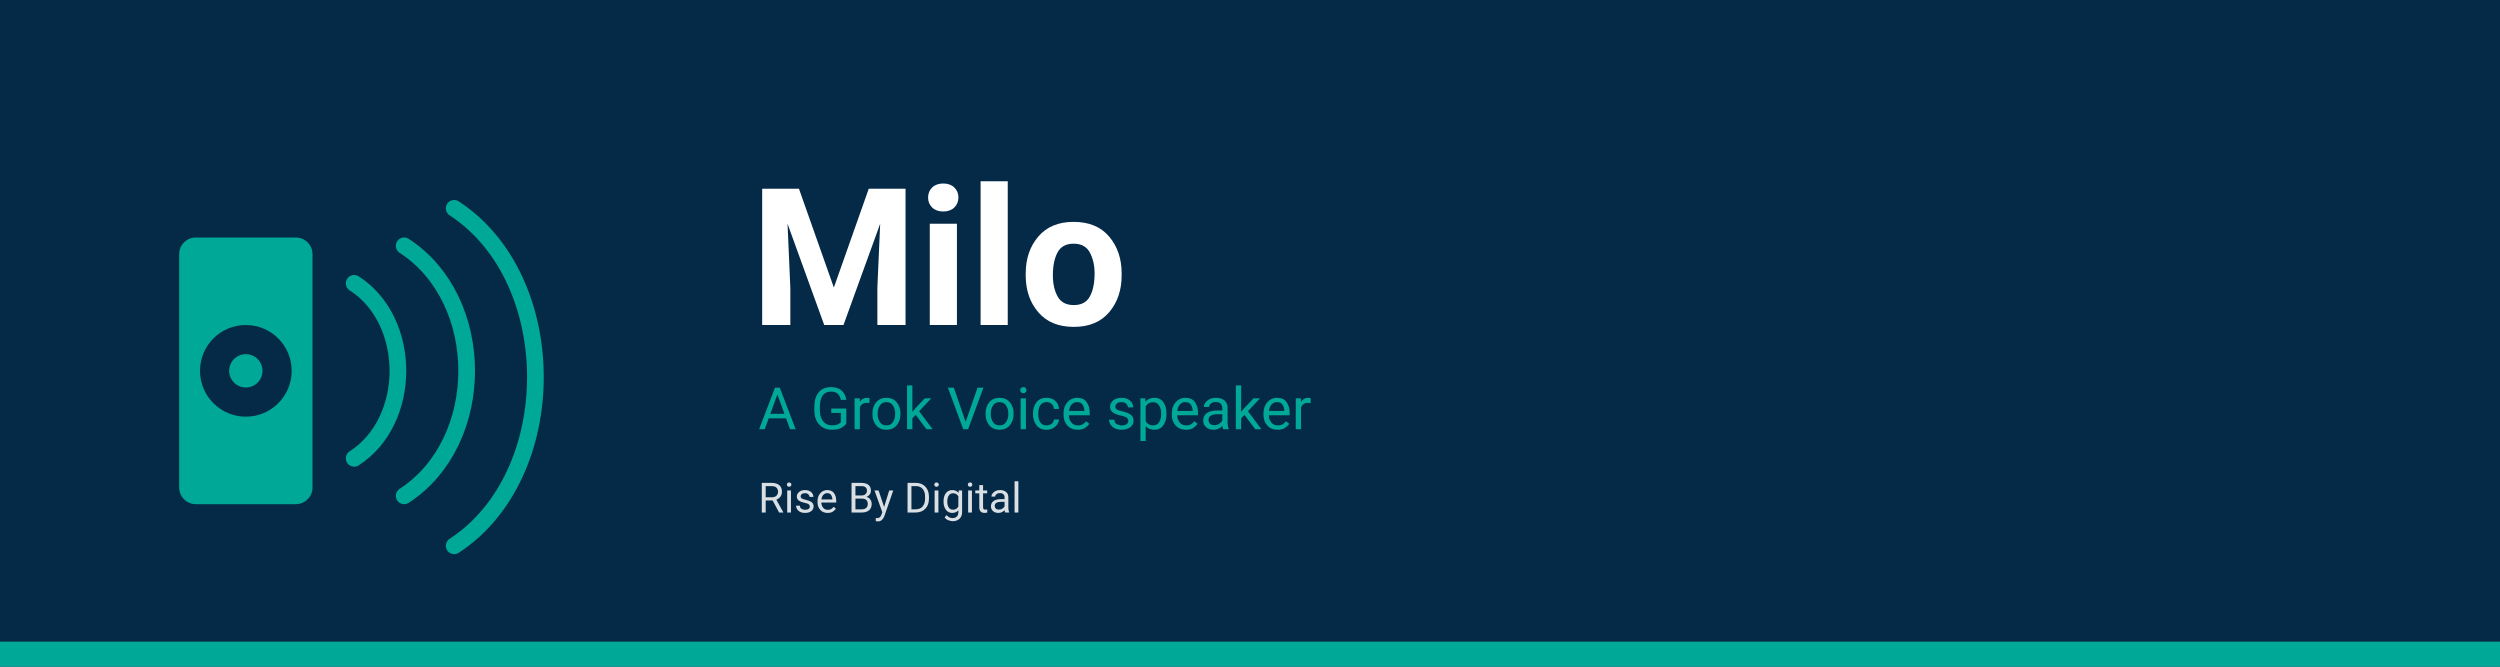
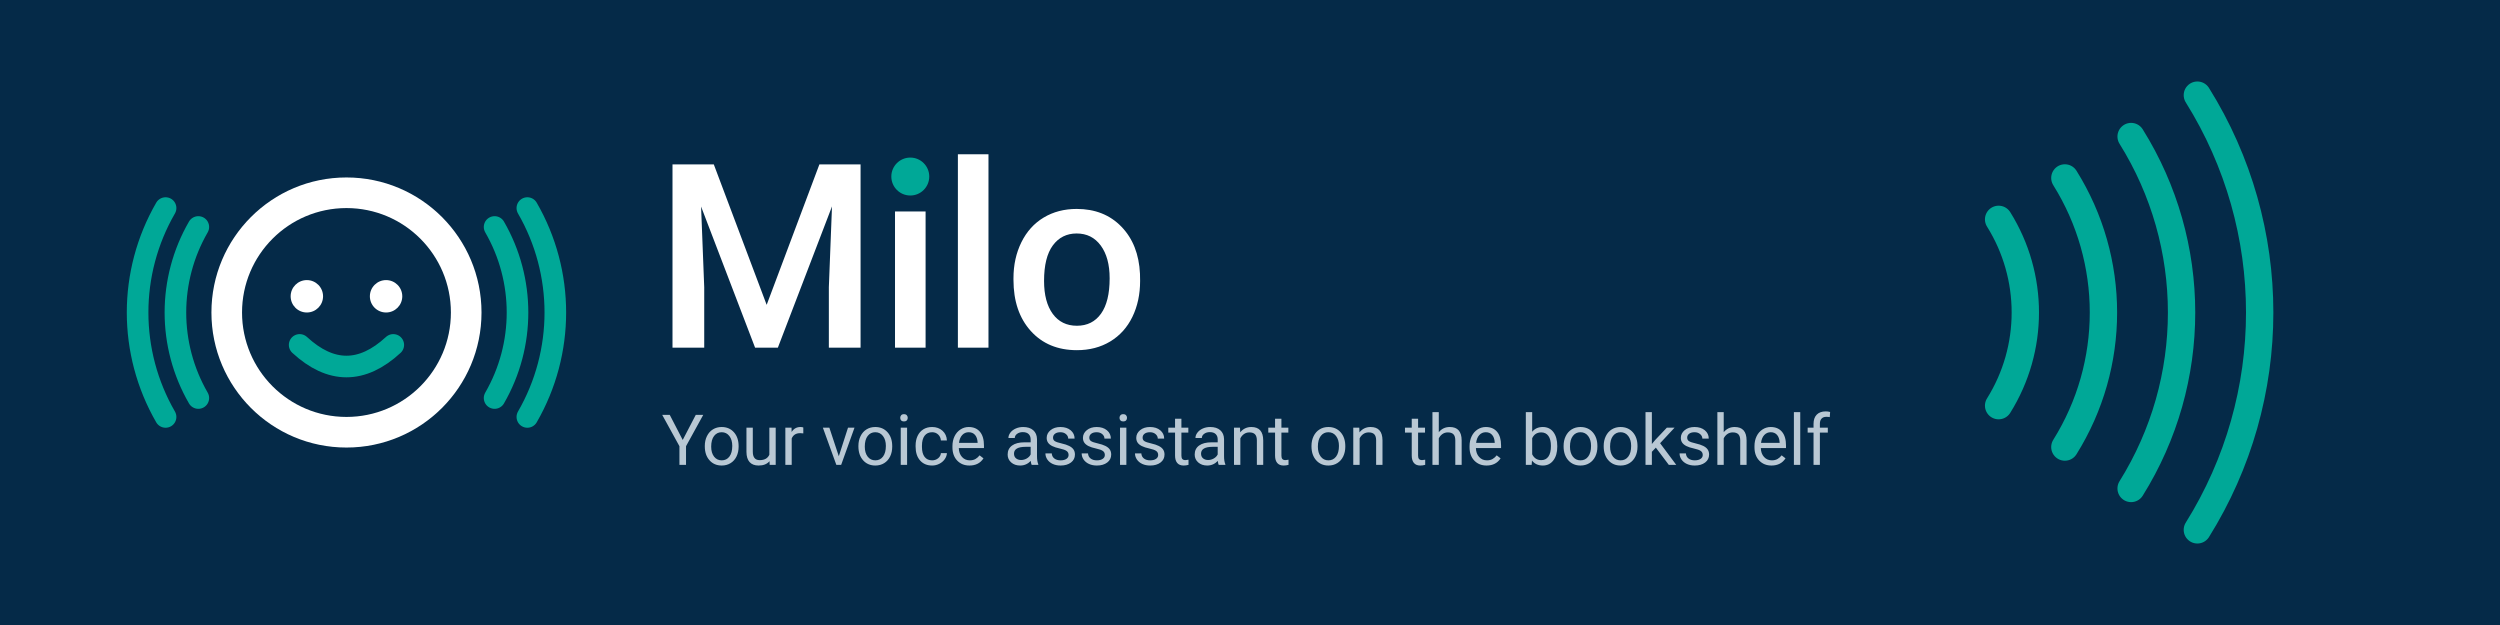
- <svg xmlns="http://www.w3.org/2000/svg" width="1200" height="320" viewBox="0 0 1200 320" role="img" aria-label="Milo, a Grok Voice speaker by Rise By Digital">
-   <rect width="1200" height="320" fill="#052A48" />
-   <rect y="308" width="1200" height="12" fill="#00A897" />
-   <g transform="translate(78,78)" fill="none" stroke="#00A897" stroke-width="8" stroke-linecap="round">
-     <rect x="8" y="36" width="64" height="128" rx="8" fill="#00A897" stroke="none" />
-     <circle cx="40" cy="100" r="22" fill="#052A48" stroke="none" />
-     <circle cx="40" cy="100" r="8" fill="#00A897" stroke="none" />
-     <path d="M92 58c28 18 28 66 0 84" />
-     <path d="M116 40c40 26 40 94 0 120" />
-     <path d="M140 22c52 34 52 128 0 162" />
+ <svg xmlns="http://www.w3.org/2000/svg" width="1280" height="320" viewBox="0 0 1280 320">
+   <rect width="100%" height="100%" fill="#052A48" />
+   <g transform="translate(59.39 42.00) scale(0.46094)">
+     <circle cx="256" cy="256" r="150" fill="#FFFFFF" />
+     <circle cx="256" cy="256" r="116" fill="#052A48" />
+     <circle cx="212" cy="238" r="18" fill="#FFFFFF" />
+     <circle cx="300" cy="238" r="18" fill="#FFFFFF" />
+     <path d="M 204 292 Q 256 340 308 292" fill="none" stroke="#00A897" stroke-width="24" stroke-linecap="round" stroke-linejoin="round" />
+     <path d="M 91.46 161.00 A 190 190 0 0 0 91.46 351.00" fill="none" stroke="#00A897" stroke-width="24" stroke-linecap="round" stroke-linejoin="round" />
+     <path d="M 420.54 161.00 A 190 190 0 0 1 420.54 351.00" fill="none" stroke="#00A897" stroke-width="24" stroke-linecap="round" stroke-linejoin="round" />
+     <path d="M 55.08 140.00 A 232 232 0 0 0 55.08 372.00" fill="none" stroke="#00A897" stroke-width="24" stroke-linecap="round" stroke-linejoin="round" />
+     <path d="M 456.92 140.00 A 232 232 0 0 1 456.92 372.00" fill="none" stroke="#00A897" stroke-width="24" stroke-linecap="round" stroke-linejoin="round" />
  </g>
-   <text x="360" y="156" fill="#FFFFFF" font-family="Roboto, ui-sans-serif, system-ui, sans-serif" font-size="92" font-weight="700">Milo</text>
-   <text x="364" y="206" fill="#00A897" font-family="Roboto, ui-sans-serif, system-ui, sans-serif" font-size="28">A Grok Voice speaker</text>
-   <text x="364" y="246" fill="#FFFFFF" font-family="Roboto, ui-sans-serif, system-ui, sans-serif" font-size="20" opacity="0.85">Rise By Digital</text>
+   <path d="M365.461 84.156 392.531 156.086 419.537 84.156H440.613V178.0H424.371V147.062L425.982 105.684L398.268 178.0H386.602L358.951 105.748L360.562 147.062V178.0H344.32V84.156Z M473.905 178.0H458.243V108.262H473.905Z M506.1 178.0H490.438V79.0H506.1Z M518.895 142.486Q518.895 132.238 522.956 124.021Q527.017 115.803 534.364 111.388Q541.712 106.973 551.251 106.973Q565.366 106.973 574.164 116.061Q582.962 125.148 583.671 140.166L583.735 143.84Q583.735 154.152 579.771 162.273Q575.808 170.395 568.428 174.842Q561.048 179.289 551.38 179.289Q536.62 179.289 527.758 169.46Q518.895 159.631 518.895 143.26ZM534.558 143.84Q534.558 154.604 539.005 160.694Q543.452 166.785 551.38 166.785Q559.308 166.785 563.723 160.598Q568.138 154.41 568.138 142.486Q568.138 131.916 563.594 125.729Q559.05 119.541 551.251 119.541Q543.581 119.541 539.069 125.632Q534.558 131.723 534.558 143.84Z" fill="#FFFFFF" />
+   <circle cx="466.07" cy="90.39" r="9.71" fill="#00A897" />
+   <path d="M349.557 225.256 356.236 212.406H360.068L351.244 228.455V238.0H347.869V228.455L339.045 212.406H342.912Z M360.859 228.314Q360.859 225.52 361.958 223.287Q363.057 221.055 365.017 219.842Q366.977 218.629 369.49 218.629Q373.375 218.629 375.774 221.318Q378.174 224.008 378.174 228.473V228.701Q378.174 231.479 377.11 233.685Q376.047 235.891 374.069 237.121Q372.092 238.352 369.525 238.352Q365.658 238.352 363.259 235.662Q360.859 232.973 360.859 228.543ZM364.129 228.701Q364.129 231.865 365.597 233.781Q367.064 235.697 369.525 235.697Q372.004 235.697 373.463 233.755Q374.922 231.812 374.922 228.314Q374.922 225.186 373.437 223.243Q371.951 221.301 369.49 221.301Q367.082 221.301 365.605 223.217Q364.129 225.133 364.129 228.701Z M393.994 236.119Q392.096 238.352 388.422 238.352Q385.381 238.352 383.79 236.585Q382.199 234.818 382.182 231.355V218.98H385.434V231.268Q385.434 235.592 388.949 235.592Q392.676 235.592 393.906 232.814V218.98H397.158V238.0H394.064Z M411.291 221.898Q410.553 221.775 409.691 221.775Q406.492 221.775 405.35 224.5V238.0H402.098V218.98H405.262L405.314 221.178Q406.914 218.629 409.85 218.629Q410.799 218.629 411.291 218.875Z  M429.467 233.588 434.178 218.98H437.5L430.68 238.0H428.201L421.311 218.98H424.633Z M439.504 228.314Q439.504 225.52 440.603 223.287Q441.701 221.055 443.661 219.842Q445.621 218.629 448.135 218.629Q452.02 218.629 454.419 221.318Q456.818 224.008 456.818 228.473V228.701Q456.818 231.479 455.755 233.685Q454.691 235.891 452.714 237.121Q450.736 238.352 448.17 238.352Q444.303 238.352 441.903 235.662Q439.504 232.973 439.504 228.543ZM442.773 228.701Q442.773 231.865 444.241 233.781Q445.709 235.697 448.17 235.697Q450.648 235.697 452.107 233.755Q453.566 231.812 453.566 228.314Q453.566 225.186 452.081 223.243Q450.596 221.301 448.135 221.301Q445.727 221.301 444.25 223.217Q442.773 225.133 442.773 228.701Z M464.43 238.0H461.178V218.98H464.43ZM460.914 213.936Q460.914 213.145 461.397 212.6Q461.881 212.055 462.83 212.055Q463.779 212.055 464.271 212.6Q464.764 213.145 464.764 213.936Q464.764 214.727 464.271 215.254Q463.779 215.781 462.83 215.781Q461.881 215.781 461.397 215.254Q460.914 214.727 460.914 213.936Z M477.262 235.697Q479.002 235.697 480.303 234.643Q481.604 233.588 481.744 232.006H484.82Q484.732 233.641 483.695 235.117Q482.658 236.594 480.927 237.473Q479.195 238.352 477.262 238.352Q473.377 238.352 471.083 235.759Q468.789 233.166 468.789 228.666V228.121Q468.789 225.344 469.809 223.182Q470.828 221.02 472.735 219.824Q474.643 218.629 477.244 218.629Q480.443 218.629 482.562 220.545Q484.68 222.461 484.82 225.52H481.744Q481.604 223.674 480.347 222.487Q479.09 221.301 477.244 221.301Q474.766 221.301 473.403 223.085Q472.041 224.869 472.041 228.244V228.859Q472.041 232.146 473.395 233.922Q474.748 235.697 477.262 235.697Z M496.369 238.352Q492.502 238.352 490.076 235.812Q487.65 233.271 487.65 229.018V228.42Q487.65 225.59 488.731 223.366Q489.812 221.143 491.755 219.886Q493.697 218.629 495.965 218.629Q499.674 218.629 501.73 221.072Q503.787 223.516 503.787 228.068V229.422H490.902Q490.973 232.234 492.546 233.966Q494.119 235.697 496.545 235.697Q498.268 235.697 499.463 234.994Q500.658 234.291 501.555 233.131L503.541 234.678Q501.15 238.352 496.369 238.352ZM495.965 221.301Q493.996 221.301 492.66 222.733Q491.324 224.166 491.008 226.75H500.535V226.504Q500.395 224.025 499.199 222.663Q498.004 221.301 495.965 221.301Z  M528.203 238.0Q527.922 237.438 527.746 235.996Q525.479 238.352 522.332 238.352Q519.52 238.352 517.718 236.761Q515.916 235.17 515.916 232.727Q515.916 229.756 518.175 228.112Q520.434 226.469 524.529 226.469H527.693V224.975Q527.693 223.27 526.674 222.259Q525.654 221.248 523.668 221.248Q521.928 221.248 520.75 222.127Q519.572 223.006 519.572 224.254H516.303Q516.303 222.83 517.313 221.503Q518.324 220.176 520.056 219.402Q521.787 218.629 523.861 218.629Q527.148 218.629 529.012 220.272Q530.875 221.916 530.945 224.799V233.553Q530.945 236.172 531.613 237.719V238.0ZM522.807 235.521Q524.336 235.521 525.707 234.73Q527.078 233.939 527.693 232.674V228.771H525.145Q519.168 228.771 519.168 232.27Q519.168 233.799 520.188 234.66Q521.207 235.521 522.807 235.521Z M547.117 232.955Q547.117 231.637 546.124 230.907Q545.131 230.178 542.661 229.65Q540.191 229.123 538.741 228.385Q537.291 227.646 536.597 226.627Q535.902 225.607 535.902 224.201Q535.902 221.863 537.88 220.246Q539.857 218.629 542.934 218.629Q546.168 218.629 548.181 220.299Q550.193 221.969 550.193 224.57H546.924Q546.924 223.234 545.79 222.268Q544.656 221.301 542.934 221.301Q541.158 221.301 540.156 222.074Q539.154 222.848 539.154 224.096Q539.154 225.273 540.086 225.871Q541.018 226.469 543.452 227.014Q545.887 227.559 547.398 228.314Q548.91 229.07 549.64 230.134Q550.369 231.197 550.369 232.727Q550.369 235.275 548.33 236.813Q546.291 238.352 543.039 238.352Q540.754 238.352 538.996 237.543Q537.238 236.734 536.245 235.284Q535.252 233.834 535.252 232.146H538.504Q538.592 233.781 539.813 234.739Q541.035 235.697 543.039 235.697Q544.885 235.697 546.001 234.95Q547.117 234.203 547.117 232.955Z M565.68 232.955Q565.68 231.637 564.687 230.907Q563.693 230.178 561.224 229.65Q558.754 229.123 557.304 228.385Q555.854 227.646 555.159 226.627Q554.465 225.607 554.465 224.201Q554.465 221.863 556.442 220.246Q558.42 218.629 561.496 218.629Q564.73 218.629 566.743 220.299Q568.756 221.969 568.756 224.57H565.486Q565.486 223.234 564.353 222.268Q563.219 221.301 561.496 221.301Q559.721 221.301 558.719 222.074Q557.717 222.848 557.717 224.096Q557.717 225.273 558.648 225.871Q559.58 226.469 562.015 227.014Q564.449 227.559 565.961 228.314Q567.473 229.07 568.202 230.134Q568.932 231.197 568.932 232.727Q568.932 235.275 566.893 236.813Q564.854 238.352 561.602 238.352Q559.316 238.352 557.559 237.543Q555.801 236.734 554.808 235.284Q553.814 233.834 553.814 232.146H557.066Q557.154 233.781 558.376 234.739Q559.598 235.697 561.602 235.697Q563.447 235.697 564.563 234.95Q565.68 234.203 565.68 232.955Z M576.701 238.0H573.449V218.98H576.701ZM573.186 213.936Q573.186 213.145 573.669 212.6Q574.152 212.055 575.102 212.055Q576.051 212.055 576.543 212.6Q577.035 213.145 577.035 213.936Q577.035 214.727 576.543 215.254Q576.051 215.781 575.102 215.781Q574.152 215.781 573.669 215.254Q573.186 214.727 573.186 213.936Z M592.979 232.955Q592.979 231.637 591.985 230.907Q590.992 230.178 588.522 229.65Q586.053 229.123 584.603 228.385Q583.152 227.646 582.458 226.627Q581.764 225.607 581.764 224.201Q581.764 221.863 583.741 220.246Q585.719 218.629 588.795 218.629Q592.029 218.629 594.042 220.299Q596.055 221.969 596.055 224.57H592.785Q592.785 223.234 591.651 222.268Q590.518 221.301 588.795 221.301Q587.02 221.301 586.018 222.074Q585.016 222.848 585.016 224.096Q585.016 225.273 585.947 225.871Q586.879 226.469 589.313 227.014Q591.748 227.559 593.26 228.314Q594.771 229.07 595.501 230.134Q596.23 231.197 596.23 232.727Q596.23 235.275 594.191 236.813Q592.152 238.352 588.9 238.352Q586.615 238.352 584.857 237.543Q583.1 236.734 582.106 235.284Q581.113 233.834 581.113 232.146H584.365Q584.453 233.781 585.675 234.739Q586.896 235.697 588.9 235.697Q590.746 235.697 591.862 234.95Q592.979 234.203 592.979 232.955Z M604.879 214.375V218.98H608.43V221.494H604.879V233.289Q604.879 234.432 605.354 235.003Q605.828 235.574 606.971 235.574Q607.533 235.574 608.518 235.363V238.0Q607.234 238.352 606.021 238.352Q603.842 238.352 602.734 237.033Q601.627 235.715 601.627 233.289V221.494H598.164V218.98H601.627V214.375Z M623.969 238.0Q623.688 237.438 623.512 235.996Q621.244 238.352 618.098 238.352Q615.285 238.352 613.483 236.761Q611.682 235.17 611.682 232.727Q611.682 229.756 613.94 228.112Q616.199 226.469 620.295 226.469H623.459V224.975Q623.459 223.27 622.439 222.259Q621.42 221.248 619.434 221.248Q617.693 221.248 616.516 222.127Q615.338 223.006 615.338 224.254H612.068Q612.068 222.83 613.079 221.503Q614.09 220.176 615.821 219.402Q617.553 218.629 619.627 218.629Q622.914 218.629 624.777 220.272Q626.641 221.916 626.711 224.799V233.553Q626.711 236.172 627.379 237.719V238.0ZM618.572 235.521Q620.102 235.521 621.473 234.73Q622.844 233.939 623.459 232.674V228.771H620.91Q614.934 228.771 614.934 232.27Q614.934 233.799 615.953 234.66Q616.973 235.521 618.572 235.521Z M634.885 218.98 634.99 221.371Q637.17 218.629 640.686 218.629Q646.715 218.629 646.768 225.432V238.0H643.516V225.414Q643.498 223.357 642.575 222.373Q641.652 221.389 639.701 221.389Q638.119 221.389 636.924 222.232Q635.729 223.076 635.061 224.447V238.0H631.809V218.98Z M656.084 214.375V218.98H659.635V221.494H656.084V233.289Q656.084 234.432 656.559 235.003Q657.033 235.574 658.176 235.574Q658.738 235.574 659.723 235.363V238.0Q658.439 238.352 657.227 238.352Q655.047 238.352 653.939 237.033Q652.832 235.715 652.832 233.289V221.494H649.369V218.98H652.832V214.375Z  M671.482 228.314Q671.482 225.52 672.581 223.287Q673.68 221.055 675.64 219.842Q677.6 218.629 680.113 218.629Q683.998 218.629 686.397 221.318Q688.797 224.008 688.797 228.473V228.701Q688.797 231.479 687.733 233.685Q686.67 235.891 684.692 237.121Q682.715 238.352 680.148 238.352Q676.281 238.352 673.882 235.662Q671.482 232.973 671.482 228.543ZM674.752 228.701Q674.752 231.865 676.22 233.781Q677.688 235.697 680.148 235.697Q682.627 235.697 684.086 233.755Q685.545 231.812 685.545 228.314Q685.545 225.186 684.06 223.243Q682.574 221.301 680.113 221.301Q677.705 221.301 676.229 223.217Q674.752 225.133 674.752 228.701Z M695.951 218.98 696.057 221.371Q698.236 218.629 701.752 218.629Q707.781 218.629 707.834 225.432V238.0H704.582V225.414Q704.564 223.357 703.642 222.373Q702.719 221.389 700.768 221.389Q699.186 221.389 697.99 222.232Q696.795 223.076 696.127 224.447V238.0H692.875V218.98Z  M726.062 214.375V218.98H729.613V221.494H726.062V233.289Q726.062 234.432 726.537 235.003Q727.012 235.574 728.154 235.574Q728.717 235.574 729.701 235.363V238.0Q728.418 238.352 727.205 238.352Q725.025 238.352 723.918 237.033Q722.811 235.715 722.811 233.289V221.494H719.348V218.98H722.811V214.375Z M736.662 221.283Q738.824 218.629 742.287 218.629Q748.316 218.629 748.369 225.432V238.0H745.117V225.414Q745.1 223.357 744.177 222.373Q743.254 221.389 741.303 221.389Q739.721 221.389 738.525 222.232Q737.33 223.076 736.662 224.447V238.0H733.41V211.0H736.662Z M761.131 238.352Q757.264 238.352 754.838 235.812Q752.412 233.271 752.412 229.018V228.42Q752.412 225.59 753.493 223.366Q754.574 221.143 756.517 219.886Q758.459 218.629 760.727 218.629Q764.436 218.629 766.492 221.072Q768.549 223.516 768.549 228.068V229.422H755.664Q755.734 232.234 757.308 233.966Q758.881 235.697 761.307 235.697Q763.029 235.697 764.225 234.994Q765.42 234.291 766.316 233.131L768.303 234.678Q765.912 238.352 761.131 238.352ZM760.727 221.301Q758.758 221.301 757.422 222.733Q756.086 224.166 755.77 226.75H765.297V226.504Q765.156 224.025 763.961 222.663Q762.766 221.301 760.727 221.301Z  M797.324 228.701Q797.324 233.061 795.32 235.706Q793.316 238.352 789.941 238.352Q786.338 238.352 784.369 235.803L784.211 238.0H781.223V211.0H784.475V221.072Q786.443 218.629 789.906 218.629Q793.369 218.629 795.347 221.248Q797.324 223.867 797.324 228.42ZM794.072 228.332Q794.072 225.01 792.789 223.199Q791.506 221.389 789.098 221.389Q785.881 221.389 784.475 224.377V232.604Q785.969 235.592 789.133 235.592Q791.471 235.592 792.771 233.781Q794.072 231.971 794.072 228.332Z M800.559 228.314Q800.559 225.52 801.657 223.287Q802.756 221.055 804.716 219.842Q806.676 218.629 809.189 218.629Q813.074 218.629 815.474 221.318Q817.873 224.008 817.873 228.473V228.701Q817.873 231.479 816.81 233.685Q815.746 235.891 813.769 237.121Q811.791 238.352 809.225 238.352Q805.357 238.352 802.958 235.662Q800.559 232.973 800.559 228.543ZM803.828 228.701Q803.828 231.865 805.296 233.781Q806.764 235.697 809.225 235.697Q811.703 235.697 813.162 233.755Q814.621 231.812 814.621 228.314Q814.621 225.186 813.136 223.243Q811.65 221.301 809.189 221.301Q806.781 221.301 805.305 223.217Q803.828 225.133 803.828 228.701Z M821.09 228.314Q821.09 225.52 822.188 223.287Q823.287 221.055 825.247 219.842Q827.207 218.629 829.721 218.629Q833.605 218.629 836.005 221.318Q838.404 224.008 838.404 228.473V228.701Q838.404 231.479 837.341 233.685Q836.277 235.891 834.3 237.121Q832.322 238.352 829.756 238.352Q825.889 238.352 823.489 235.662Q821.09 232.973 821.09 228.543ZM824.359 228.701Q824.359 231.865 825.827 233.781Q827.295 235.697 829.756 235.697Q832.234 235.697 833.693 233.755Q835.152 231.812 835.152 228.314Q835.152 225.186 833.667 223.243Q832.182 221.301 829.721 221.301Q827.312 221.301 825.836 223.217Q824.359 225.133 824.359 228.701Z M847.791 229.193 845.752 231.32V238.0H842.5V211.0H845.752V227.33L847.492 225.238L853.416 218.98H857.371L849.971 226.926L858.232 238.0H854.418Z M871.803 232.955Q871.803 231.637 870.81 230.907Q869.816 230.178 867.347 229.65Q864.877 229.123 863.427 228.385Q861.977 227.646 861.282 226.627Q860.588 225.607 860.588 224.201Q860.588 221.863 862.565 220.246Q864.543 218.629 867.619 218.629Q870.854 218.629 872.866 220.299Q874.879 221.969 874.879 224.57H871.609Q871.609 223.234 870.476 222.268Q869.342 221.301 867.619 221.301Q865.844 221.301 864.842 222.074Q863.84 222.848 863.84 224.096Q863.84 225.273 864.771 225.871Q865.703 226.469 868.138 227.014Q870.572 227.559 872.084 228.314Q873.596 229.07 874.325 230.134Q875.055 231.197 875.055 232.727Q875.055 235.275 873.016 236.813Q870.977 238.352 867.725 238.352Q865.439 238.352 863.682 237.543Q861.924 236.734 860.931 235.284Q859.938 233.834 859.938 232.146H863.189Q863.277 233.781 864.499 234.739Q865.721 235.697 867.725 235.697Q869.57 235.697 870.687 234.95Q871.803 234.203 871.803 232.955Z M882.543 221.283Q884.705 218.629 888.168 218.629Q894.197 218.629 894.25 225.432V238.0H890.998V225.414Q890.98 223.357 890.058 222.373Q889.135 221.389 887.184 221.389Q885.602 221.389 884.406 222.232Q883.211 223.076 882.543 224.447V238.0H879.291V211.0H882.543Z M907.012 238.352Q903.145 238.352 900.719 235.812Q898.293 233.271 898.293 229.018V228.42Q898.293 225.59 899.374 223.366Q900.455 221.143 902.397 219.886Q904.34 218.629 906.607 218.629Q910.316 218.629 912.373 221.072Q914.43 223.516 914.43 228.068V229.422H901.545Q901.615 232.234 903.188 233.966Q904.762 235.697 907.188 235.697Q908.91 235.697 910.105 234.994Q911.301 234.291 912.197 233.131L914.184 234.678Q911.793 238.352 907.012 238.352ZM906.607 221.301Q904.639 221.301 903.303 222.733Q901.967 224.166 901.65 226.75H911.178V226.504Q911.037 224.025 909.842 222.663Q908.646 221.301 906.607 221.301Z M921.725 238.0H918.473V211.0H921.725Z M928.527 238.0V221.494H925.521V218.98H928.527V217.029Q928.527 213.971 930.162 212.301Q931.797 210.631 934.785 210.631Q935.91 210.631 937.018 210.93L936.842 213.566Q936.016 213.408 935.084 213.408Q933.502 213.408 932.641 214.331Q931.779 215.254 931.779 216.977V218.98H935.84V221.494H931.779V238.0Z" fill="#B9C8D4" />
+   <clipPath id="bc">
+     <rect x="1006.965" y="0" width="233.035" height="320" />
+   </clipPath>
+   <g clip-path="url(#bc)">
+     <path d="M 1023.29 112.31 A 90 90 0 0 1 1023.29 207.69" fill="none" stroke="#00A897" stroke-width="14" stroke-linecap="round" />
+     <path d="M 1057.21 91.11 A 130 130 0 0 1 1057.21 228.89" fill="none" stroke="#00A897" stroke-width="14" stroke-linecap="round" />
+     <path d="M 1091.13 69.91 A 170 170 0 0 1 1091.13 250.09" fill="none" stroke="#00A897" stroke-width="14" stroke-linecap="round" />
+     <path d="M 1125.05 48.72 A 210 210 0 0 1 1125.05 271.28" fill="none" stroke="#00A897" stroke-width="14" stroke-linecap="round" />
+   </g>
</svg>
